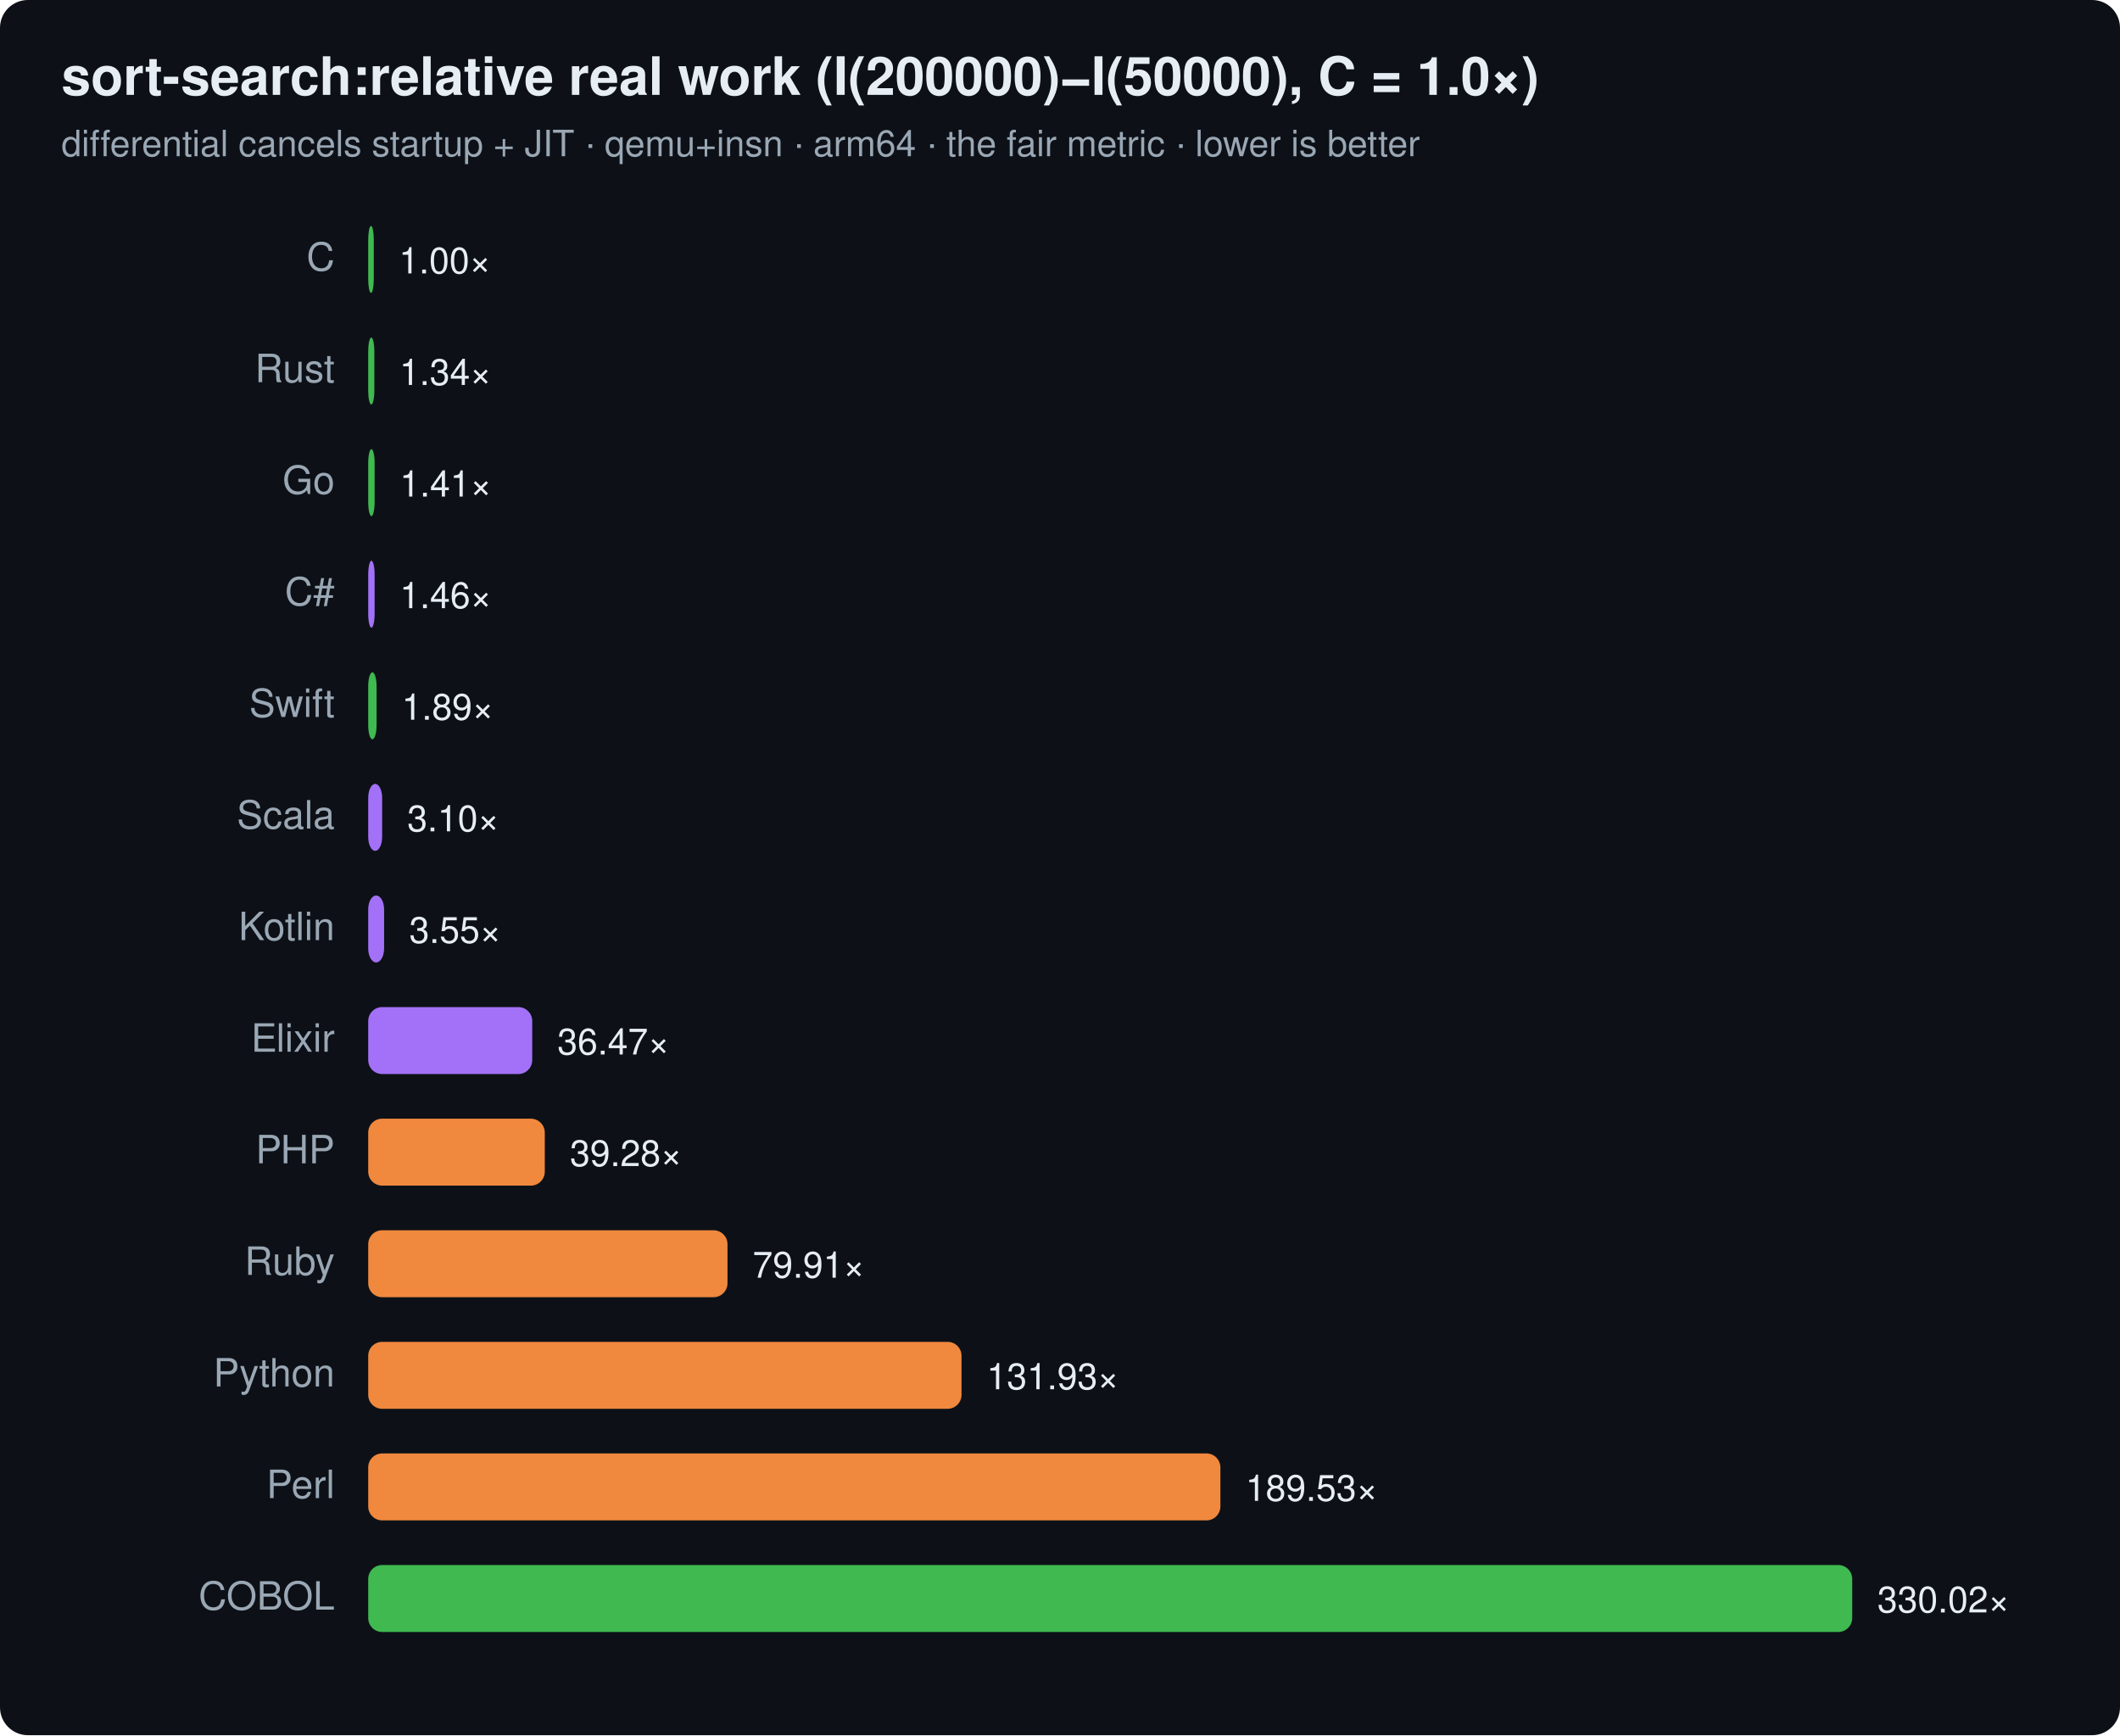
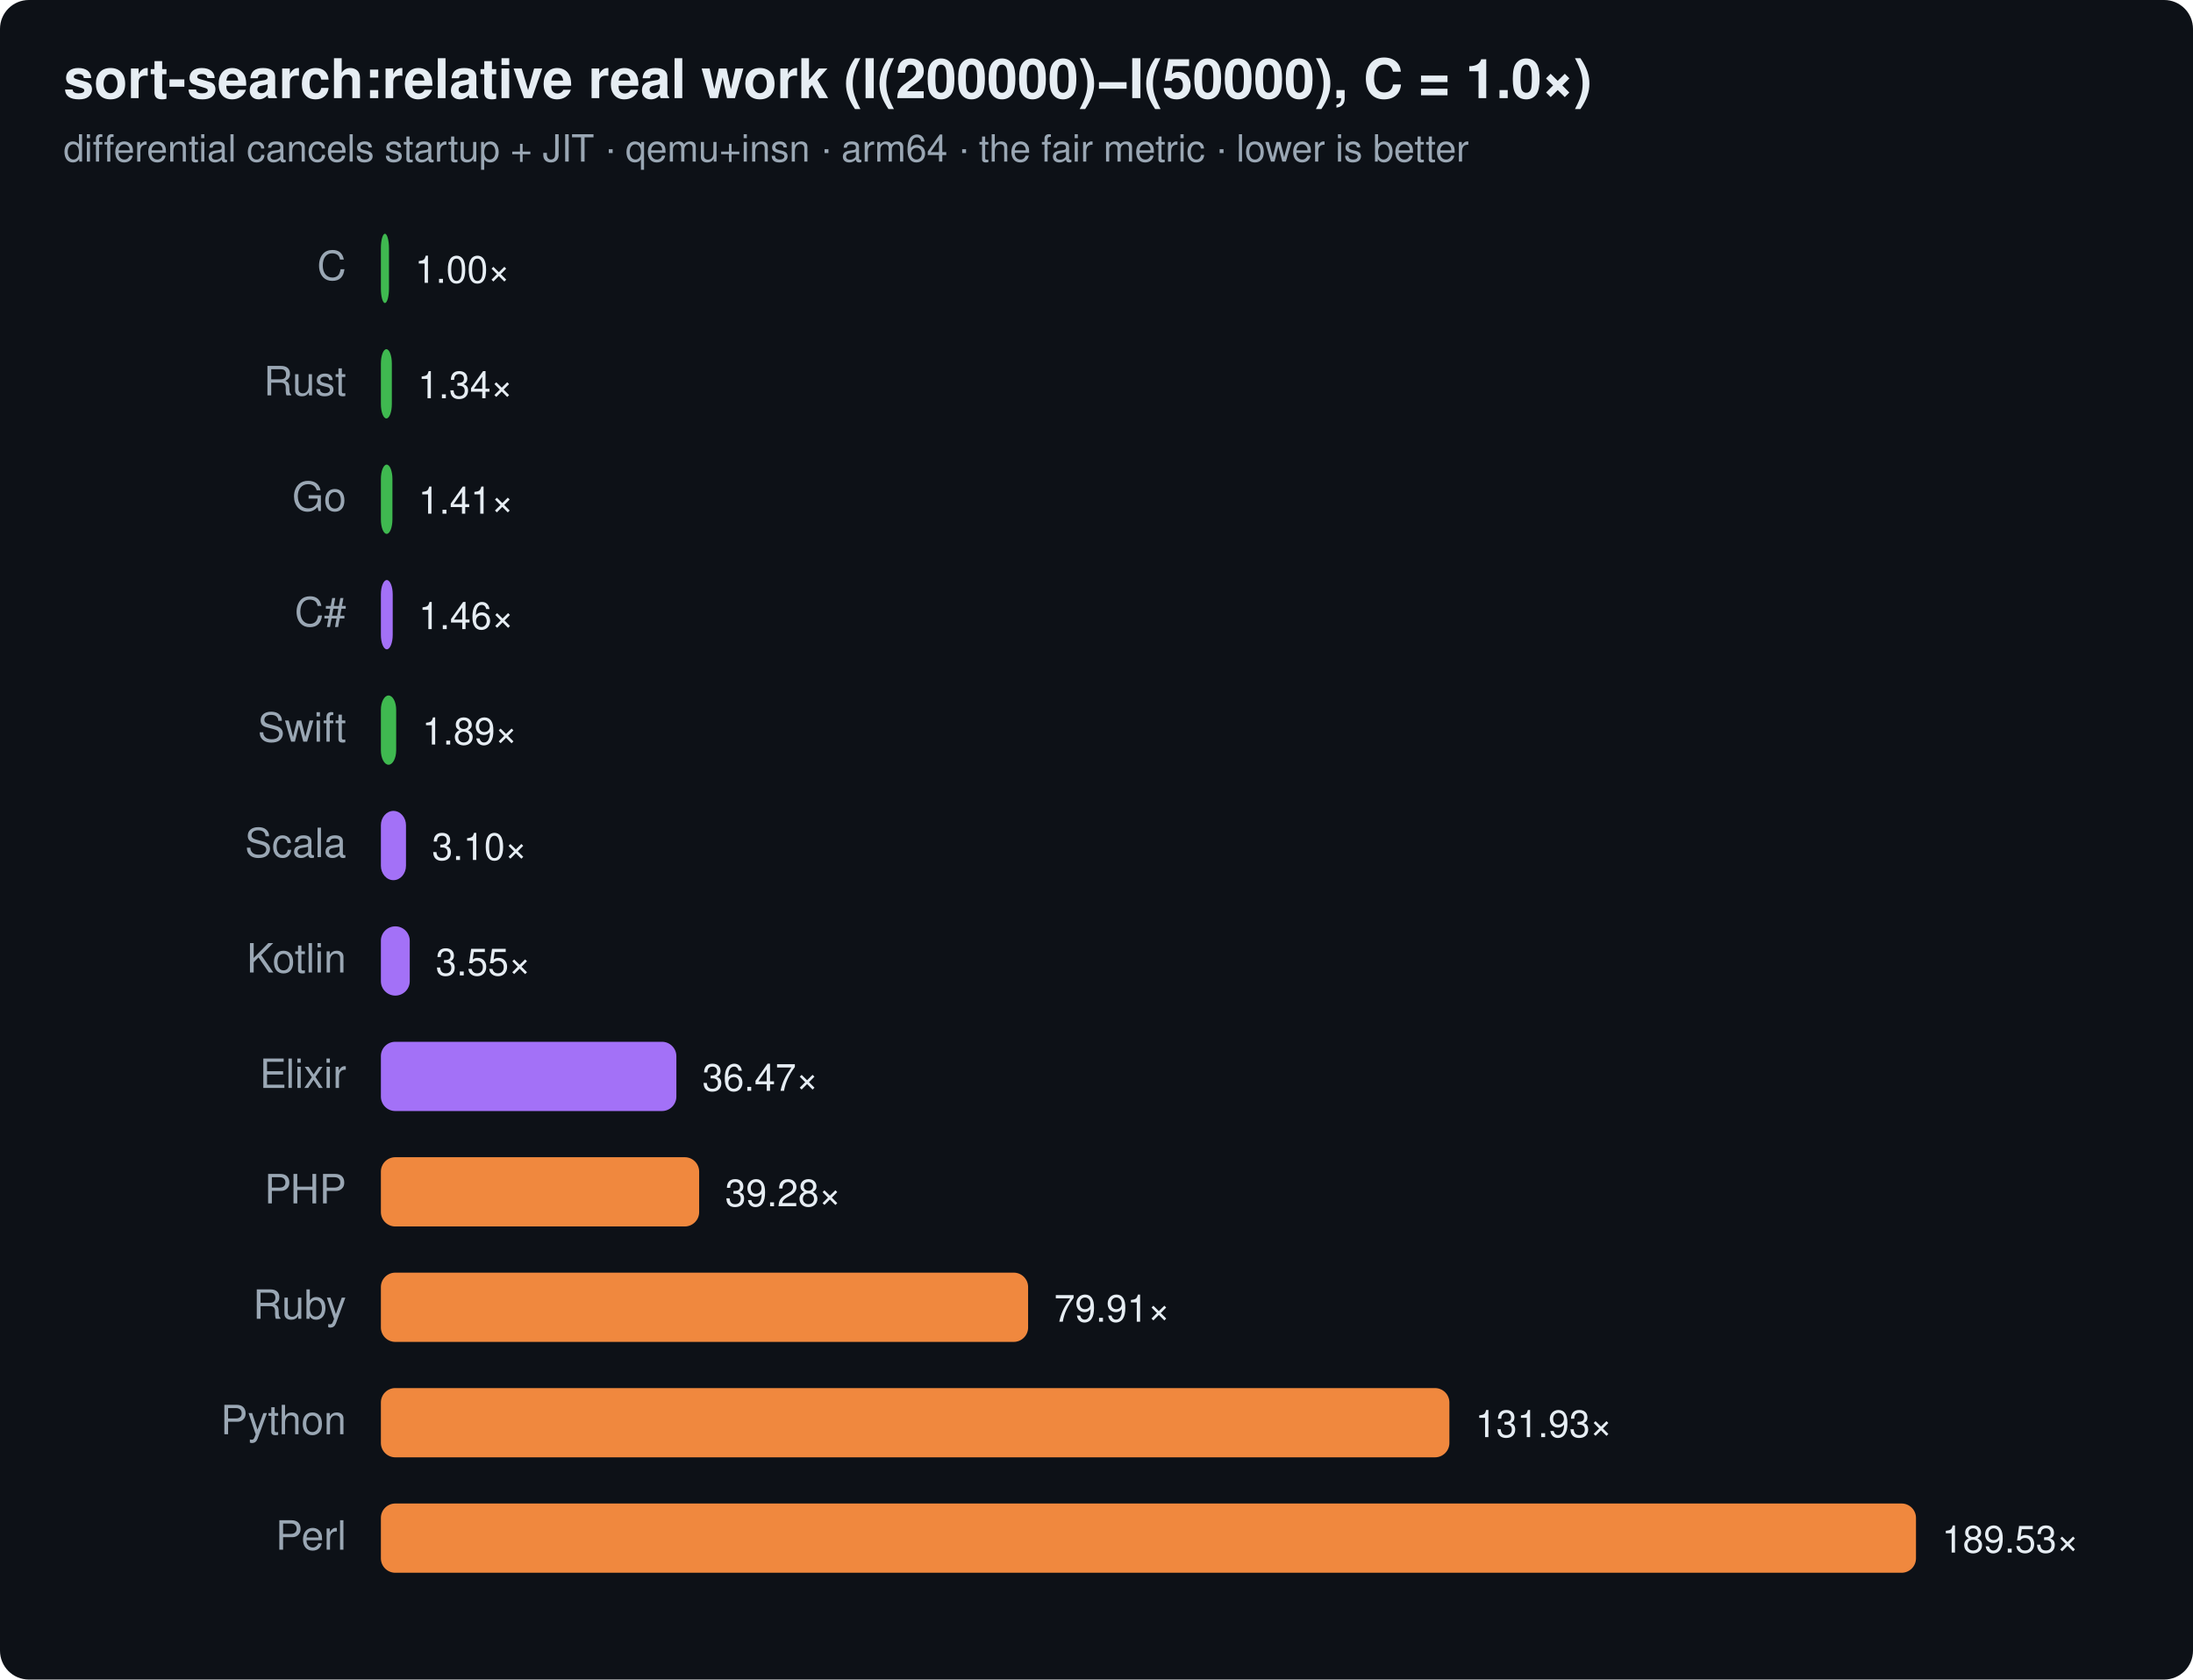
- <svg xmlns="http://www.w3.org/2000/svg" width="760" height="622" viewBox="0 0 760 622" font-family="ui-sans-serif,system-ui,Segoe UI,Helvetica,Arial">
-   <rect width="760" height="622" rx="10" fill="#0d1117" />
+ <svg xmlns="http://www.w3.org/2000/svg" width="760" height="582" viewBox="0 0 760 582" font-family="ui-sans-serif,system-ui,Segoe UI,Helvetica,Arial">
+   <rect width="760" height="582" rx="10" fill="#0d1117" />
  <text x="22" y="34" font-size="19" font-weight="700" fill="#e6edf3">sort-search:relative real work (I(200000)−I(50000), C = 1.0×)</text>
  <text x="22" y="56" font-size="13" fill="#9aa7b4">differential cancels startup + JIT · qemu+insn · arm64 · the fair metric · lower is better</text>
  <text x="120" y="97" text-anchor="end" font-size="14" fill="#9aa7b4">C</text>
-   <rect x="132" y="81" width="2.0" height="24" rx="5" fill="#3fb950" />
-   <text x="143.0" y="98" font-size="13" fill="#e6edf3">1.00×</text>
+   <rect x="132" y="81" width="2.8" height="24" rx="5" fill="#3fb950" />
+   <text x="143.8" y="98" font-size="13" fill="#e6edf3">1.00×</text>
  <text x="120" y="137" text-anchor="end" font-size="14" fill="#9aa7b4">Rust</text>
-   <rect x="132" y="121" width="2.2" height="24" rx="5" fill="#3fb950" />
-   <text x="143.2" y="138" font-size="13" fill="#e6edf3">1.34×</text>
+   <rect x="132" y="121" width="3.8" height="24" rx="5" fill="#3fb950" />
+   <text x="144.8" y="138" font-size="13" fill="#e6edf3">1.34×</text>
  <text x="120" y="177" text-anchor="end" font-size="14" fill="#9aa7b4">Go</text>
-   <rect x="132" y="161" width="2.3" height="24" rx="5" fill="#3fb950" />
-   <text x="143.3" y="178" font-size="13" fill="#e6edf3">1.41×</text>
+   <rect x="132" y="161" width="4.0" height="24" rx="5" fill="#3fb950" />
+   <text x="145.0" y="178" font-size="13" fill="#e6edf3">1.41×</text>
  <text x="120" y="217" text-anchor="end" font-size="14" fill="#9aa7b4">C#</text>
-   <rect x="132" y="201" width="2.3" height="24" rx="5" fill="#a371f7" />
-   <text x="143.3" y="218" font-size="13" fill="#e6edf3">1.46×</text>
+   <rect x="132" y="201" width="4.1" height="24" rx="5" fill="#a371f7" />
+   <text x="145.1" y="218" font-size="13" fill="#e6edf3">1.46×</text>
  <text x="120" y="257" text-anchor="end" font-size="14" fill="#9aa7b4">Swift</text>
-   <rect x="132" y="241" width="3.0" height="24" rx="5" fill="#3fb950" />
-   <text x="144.0" y="258" font-size="13" fill="#e6edf3">1.89×</text>
+   <rect x="132" y="241" width="5.3" height="24" rx="5" fill="#3fb950" />
+   <text x="146.3" y="258" font-size="13" fill="#e6edf3">1.89×</text>
  <text x="120" y="297" text-anchor="end" font-size="14" fill="#9aa7b4">Scala</text>
-   <rect x="132" y="281" width="5.0" height="24" rx="5" fill="#a371f7" />
-   <text x="146.0" y="298" font-size="13" fill="#e6edf3">3.10×</text>
+   <rect x="132" y="281" width="8.7" height="24" rx="5" fill="#a371f7" />
+   <text x="149.7" y="298" font-size="13" fill="#e6edf3">3.10×</text>
  <text x="120" y="337" text-anchor="end" font-size="14" fill="#9aa7b4">Kotlin</text>
-   <rect x="132" y="321" width="5.7" height="24" rx="5" fill="#a371f7" />
-   <text x="146.7" y="338" font-size="13" fill="#e6edf3">3.55×</text>
+   <rect x="132" y="321" width="10.0" height="24" rx="5" fill="#a371f7" />
+   <text x="151.0" y="338" font-size="13" fill="#e6edf3">3.55×</text>
  <text x="120" y="377" text-anchor="end" font-size="14" fill="#9aa7b4">Elixir</text>
-   <rect x="132" y="361" width="58.8" height="24" rx="5" fill="#a371f7" />
-   <text x="199.8" y="378" font-size="13" fill="#e6edf3">36.47×</text>
+   <rect x="132" y="361" width="102.4" height="24" rx="5" fill="#a371f7" />
+   <text x="243.4" y="378" font-size="13" fill="#e6edf3">36.47×</text>
  <text x="120" y="417" text-anchor="end" font-size="14" fill="#9aa7b4">PHP</text>
-   <rect x="132" y="401" width="63.3" height="24" rx="5" fill="#f0883e" />
-   <text x="204.3" y="418" font-size="13" fill="#e6edf3">39.28×</text>
+   <rect x="132" y="401" width="110.3" height="24" rx="5" fill="#f0883e" />
+   <text x="251.3" y="418" font-size="13" fill="#e6edf3">39.28×</text>
  <text x="120" y="457" text-anchor="end" font-size="14" fill="#9aa7b4">Ruby</text>
-   <rect x="132" y="441" width="128.8" height="24" rx="5" fill="#f0883e" />
-   <text x="269.8" y="458" font-size="13" fill="#e6edf3">79.91×</text>
+   <rect x="132" y="441" width="224.3" height="24" rx="5" fill="#f0883e" />
+   <text x="365.3" y="458" font-size="13" fill="#e6edf3">79.91×</text>
  <text x="120" y="497" text-anchor="end" font-size="14" fill="#9aa7b4">Python</text>
-   <rect x="132" y="481" width="212.7" height="24" rx="5" fill="#f0883e" />
-   <text x="353.7" y="498" font-size="13" fill="#e6edf3">131.93×</text>
+   <rect x="132" y="481" width="370.3" height="24" rx="5" fill="#f0883e" />
+   <text x="511.3" y="498" font-size="13" fill="#e6edf3">131.93×</text>
  <text x="120" y="537" text-anchor="end" font-size="14" fill="#9aa7b4">Perl</text>
-   <rect x="132" y="521" width="305.5" height="24" rx="5" fill="#f0883e" />
-   <text x="446.5" y="538" font-size="13" fill="#e6edf3">189.53×</text>
-   <text x="120" y="577" text-anchor="end" font-size="14" fill="#9aa7b4">COBOL</text>
-   <rect x="132" y="561" width="532.0" height="24" rx="5" fill="#3fb950" />
-   <text x="673.0" y="578" font-size="13" fill="#e6edf3">330.02×</text>
+   <rect x="132" y="521" width="532.0" height="24" rx="5" fill="#f0883e" />
+   <text x="673.0" y="538" font-size="13" fill="#e6edf3">189.53×</text>
</svg>
